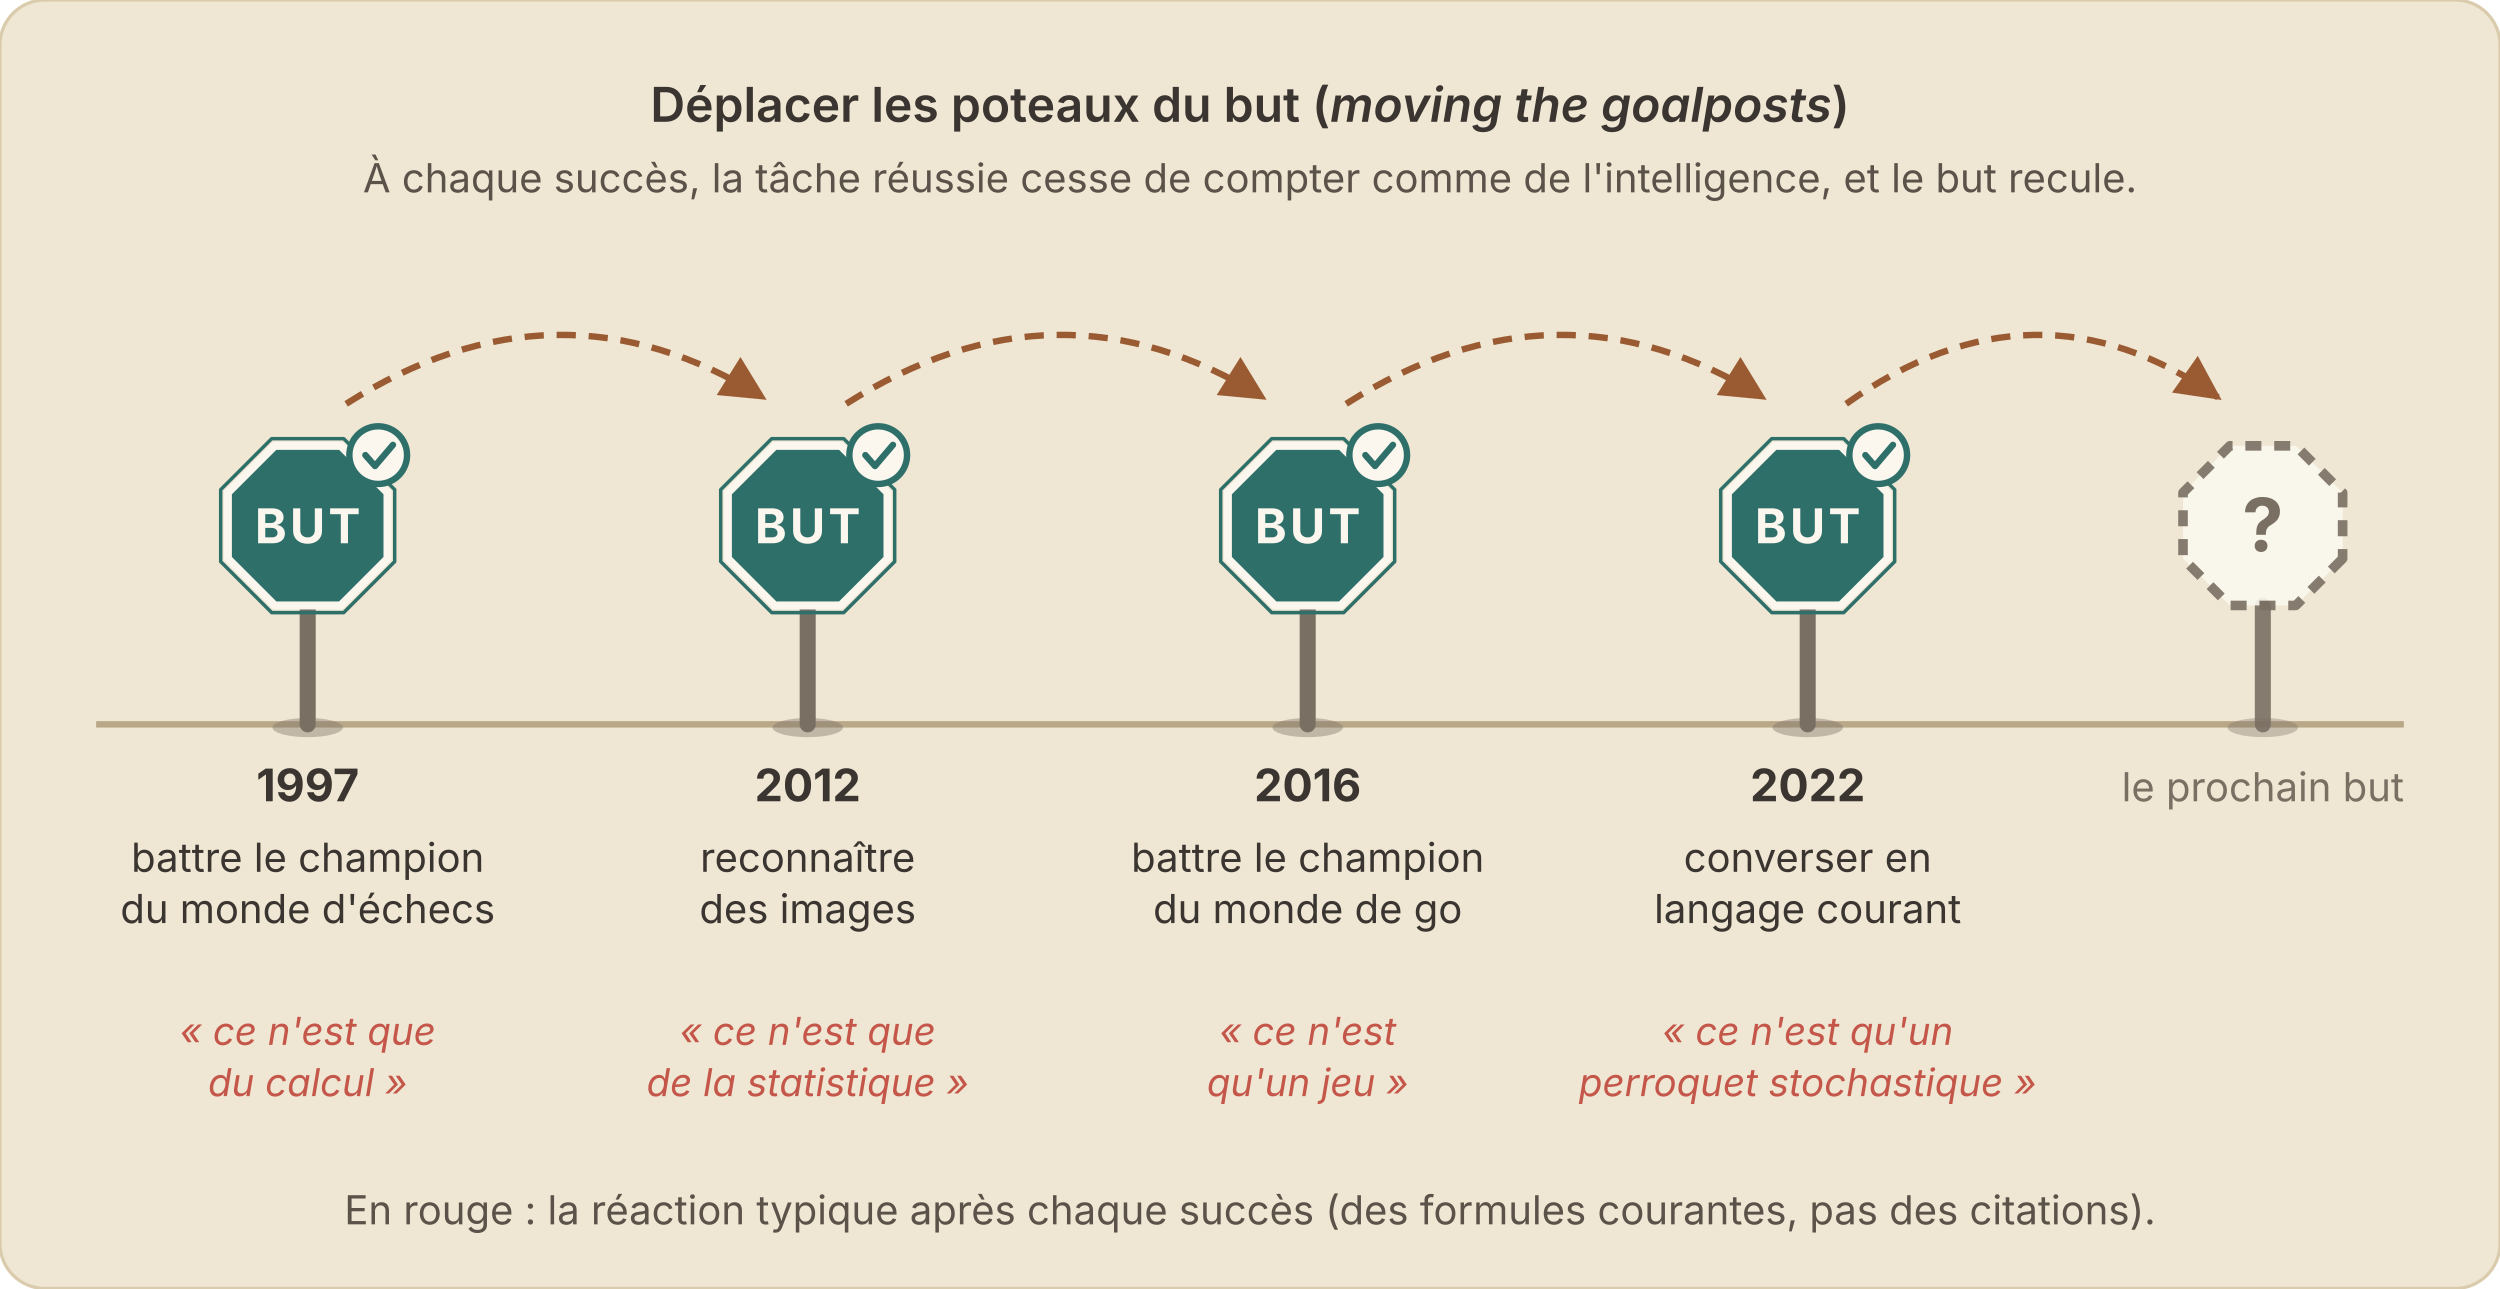
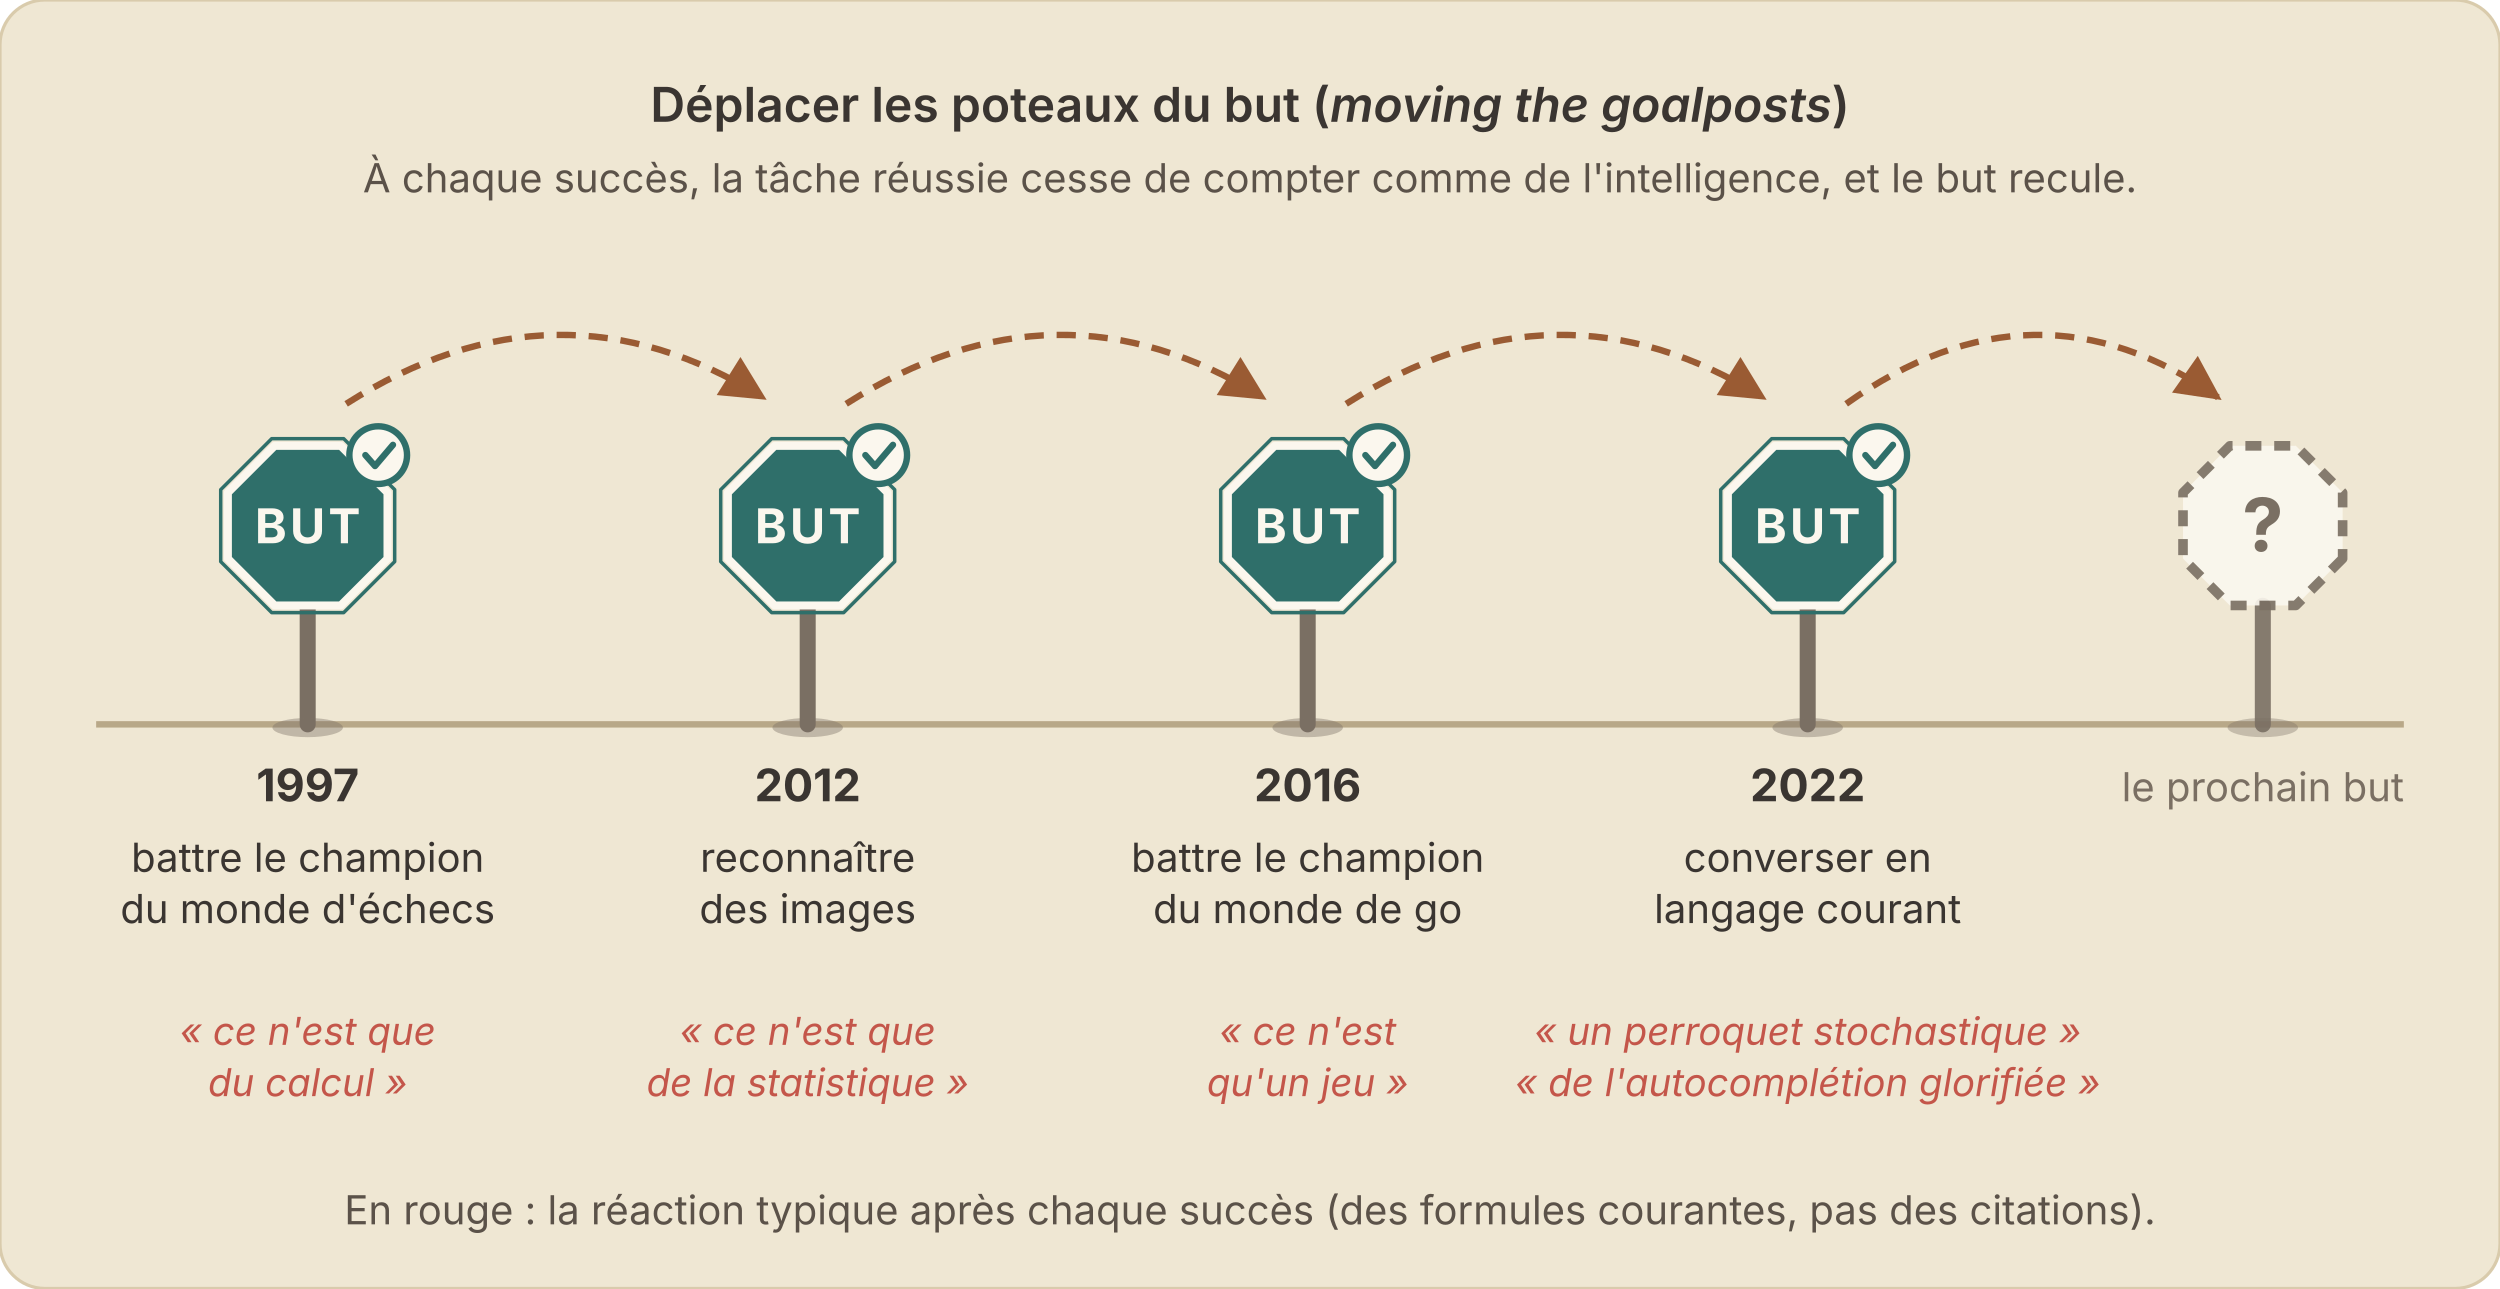
<svg xmlns="http://www.w3.org/2000/svg" viewBox="0 0 780 402" role="img" font-family="system-ui, -apple-system, sans-serif">
  <defs>
    <marker id="pointe" viewBox="0 0 10 10" refX="9" refY="5" markerWidth="7" markerHeight="7" orient="auto">
      <path d="M0 0 L10 5 L0 10 z" fill="#9a5b33" />
    </marker>
  </defs>
  <rect x="0" y="0" width="780" height="402" rx="14" fill="#efe7d3" stroke="#d9cbac" />
  <text x="390.0" y="38" font-size="15" fill="#3a3531" text-anchor="middle" font-weight="600">Déplacer les poteaux du but (<tspan font-style="italic">moving the goalposts</tspan>)</text>
  <text x="390.0" y="60" font-size="12.5" fill="#5b5249" text-anchor="middle">À chaque succès, la tâche réussie cesse de compter comme de l'intelligence, et le but recule.</text>
  <line x1="30" y1="226" x2="750" y2="226" stroke="#b8a888" stroke-width="2" />
  <path d="M108 126 Q174.0 84 238 124" fill="none" stroke="#9a5b33" stroke-width="2" stroke-dasharray="6 4" marker-end="url(#pointe)" />
  <path d="M264 126 Q330.0 84 394 124" fill="none" stroke="#9a5b33" stroke-width="2" stroke-dasharray="6 4" marker-end="url(#pointe)" />
  <path d="M420 126 Q486.0 84 550 124" fill="none" stroke="#9a5b33" stroke-width="2" stroke-dasharray="6 4" marker-end="url(#pointe)" />
  <path d="M576 126 Q635.0 84 692 124" fill="none" stroke="#9a5b33" stroke-width="2" stroke-dasharray="6 4" marker-end="url(#pointe)" />
  <line x1="96" y1="226" x2="96" y2="189" stroke="#7a6f63" stroke-width="5" stroke-linecap="round" opacity="1.0" />
  <ellipse cx="96" cy="227" rx="11" ry="3" fill="#7a6f63" opacity="0.4" />
  <polygon points="120.9,174.3 106.3,188.9 85.7,188.9 71.1,174.3 71.1,153.7 85.7,139.1 106.3,139.1 120.9,153.7" fill="#2f6f6a" stroke="#fbf7ee" stroke-width="2.5" stroke-linejoin="round" />
  <polygon points="120.9,174.3 106.3,188.9 85.7,188.9 71.1,174.3 71.1,153.7 85.7,139.1 106.3,139.1 120.9,153.7" fill="none" stroke="#2f6f6a" stroke-width="1" stroke-linejoin="round" transform="translate(96 164) scale(1.09) translate(-96 -164)" />
  <text x="96" y="169.5" font-size="15" fill="#fbf7ee" text-anchor="middle" font-weight="700" letter-spacing="1">BUT</text>
  <text x="96" y="250" font-size="14" fill="#3a3531" text-anchor="middle" font-weight="700">1997</text>
  <text x="96" y="272" font-size="12.5" fill="#3a3531" text-anchor="middle">battre le champion</text>
  <text x="96" y="288" font-size="12.5" fill="#3a3531" text-anchor="middle">du monde d'échecs</text>
  <circle cx="118" cy="142" r="9" fill="#fbf7ee" stroke="#2f6f6a" stroke-width="2" />
  <path d="M114 142 l3 3.4 l5.6 -6.6" fill="none" stroke="#2f6f6a" stroke-width="2" stroke-linecap="round" stroke-linejoin="round" />
  <text x="96" y="326" font-size="12" fill="#c4564a" text-anchor="middle" font-style="italic">« ce n'est que</text>
  <text x="96" y="342" font-size="12" fill="#c4564a" text-anchor="middle" font-style="italic">du calcul »</text>
  <line x1="252" y1="226" x2="252" y2="189" stroke="#7a6f63" stroke-width="5" stroke-linecap="round" opacity="1.0" />
  <ellipse cx="252" cy="227" rx="11" ry="3" fill="#7a6f63" opacity="0.4" />
  <polygon points="276.9,174.3 262.3,188.9 241.7,188.9 227.1,174.3 227.1,153.7 241.7,139.1 262.3,139.1 276.9,153.7" fill="#2f6f6a" stroke="#fbf7ee" stroke-width="2.5" stroke-linejoin="round" />
  <polygon points="276.9,174.3 262.3,188.9 241.7,188.9 227.1,174.3 227.1,153.7 241.7,139.1 262.3,139.1 276.9,153.7" fill="none" stroke="#2f6f6a" stroke-width="1" stroke-linejoin="round" transform="translate(252 164) scale(1.09) translate(-252 -164)" />
  <text x="252" y="169.5" font-size="15" fill="#fbf7ee" text-anchor="middle" font-weight="700" letter-spacing="1">BUT</text>
  <text x="252" y="250" font-size="14" fill="#3a3531" text-anchor="middle" font-weight="700">2012</text>
  <text x="252" y="272" font-size="12.5" fill="#3a3531" text-anchor="middle">reconnaître</text>
  <text x="252" y="288" font-size="12.5" fill="#3a3531" text-anchor="middle">des images</text>
  <circle cx="274" cy="142" r="9" fill="#fbf7ee" stroke="#2f6f6a" stroke-width="2" />
  <path d="M270 142 l3 3.4 l5.6 -6.6" fill="none" stroke="#2f6f6a" stroke-width="2" stroke-linecap="round" stroke-linejoin="round" />
  <text x="252" y="326" font-size="12" fill="#c4564a" text-anchor="middle" font-style="italic">« ce n'est que</text>
  <text x="252" y="342" font-size="12" fill="#c4564a" text-anchor="middle" font-style="italic">de la statistique »</text>
  <line x1="408" y1="226" x2="408" y2="189" stroke="#7a6f63" stroke-width="5" stroke-linecap="round" opacity="1.0" />
  <ellipse cx="408" cy="227" rx="11" ry="3" fill="#7a6f63" opacity="0.4" />
  <polygon points="432.9,174.3 418.3,188.9 397.7,188.9 383.1,174.3 383.1,153.7 397.7,139.1 418.3,139.1 432.9,153.7" fill="#2f6f6a" stroke="#fbf7ee" stroke-width="2.5" stroke-linejoin="round" />
  <polygon points="432.9,174.3 418.3,188.9 397.7,188.9 383.1,174.3 383.1,153.7 397.7,139.1 418.3,139.1 432.9,153.7" fill="none" stroke="#2f6f6a" stroke-width="1" stroke-linejoin="round" transform="translate(408 164) scale(1.09) translate(-408 -164)" />
  <text x="408" y="169.5" font-size="15" fill="#fbf7ee" text-anchor="middle" font-weight="700" letter-spacing="1">BUT</text>
  <text x="408" y="250" font-size="14" fill="#3a3531" text-anchor="middle" font-weight="700">2016</text>
  <text x="408" y="272" font-size="12.5" fill="#3a3531" text-anchor="middle">battre le champion</text>
  <text x="408" y="288" font-size="12.5" fill="#3a3531" text-anchor="middle">du monde de go</text>
  <circle cx="430" cy="142" r="9" fill="#fbf7ee" stroke="#2f6f6a" stroke-width="2" />
  <path d="M426 142 l3 3.4 l5.6 -6.6" fill="none" stroke="#2f6f6a" stroke-width="2" stroke-linecap="round" stroke-linejoin="round" />
  <text x="408" y="326" font-size="12" fill="#c4564a" text-anchor="middle" font-style="italic">« ce n'est</text>
  <text x="408" y="342" font-size="12" fill="#c4564a" text-anchor="middle" font-style="italic">qu'un jeu »</text>
  <line x1="564" y1="226" x2="564" y2="189" stroke="#7a6f63" stroke-width="5" stroke-linecap="round" opacity="1.0" />
  <ellipse cx="564" cy="227" rx="11" ry="3" fill="#7a6f63" opacity="0.4" />
  <polygon points="588.9,174.3 574.3,188.9 553.7,188.9 539.1,174.3 539.1,153.7 553.7,139.1 574.3,139.1 588.9,153.7" fill="#2f6f6a" stroke="#fbf7ee" stroke-width="2.5" stroke-linejoin="round" />
  <polygon points="588.9,174.3 574.3,188.9 553.7,188.9 539.1,174.3 539.1,153.7 553.7,139.1 574.3,139.1 588.9,153.7" fill="none" stroke="#2f6f6a" stroke-width="1" stroke-linejoin="round" transform="translate(564 164) scale(1.09) translate(-564 -164)" />
  <text x="564" y="169.5" font-size="15" fill="#fbf7ee" text-anchor="middle" font-weight="700" letter-spacing="1">BUT</text>
  <text x="564" y="250" font-size="14" fill="#3a3531" text-anchor="middle" font-weight="700">2022</text>
  <text x="564" y="272" font-size="12.5" fill="#3a3531" text-anchor="middle">converser en</text>
  <text x="564" y="288" font-size="12.5" fill="#3a3531" text-anchor="middle">langage courant</text>
  <circle cx="586" cy="142" r="9" fill="#fbf7ee" stroke="#2f6f6a" stroke-width="2" />
  <path d="M582 142 l3 3.4 l5.6 -6.6" fill="none" stroke="#2f6f6a" stroke-width="2" stroke-linecap="round" stroke-linejoin="round" />
-   <text x="564" y="326" font-size="12" fill="#c4564a" text-anchor="middle" font-style="italic">« ce n'est qu'un</text>
-   <text x="564" y="342" font-size="12" fill="#c4564a" text-anchor="middle" font-style="italic">perroquet stochastique »</text>
+   <text x="564" y="326" font-size="12" fill="#c4564a" text-anchor="middle" font-style="italic">« un perroquet stochastique »</text>
+   <text x="564" y="342" font-size="12" fill="#c4564a" text-anchor="middle" font-style="italic">« de l'autocomplétion glorifiée »</text>
  <line x1="706" y1="226" x2="706" y2="189" stroke="#7a6f63" stroke-width="5" stroke-linecap="round" opacity="0.9" />
  <ellipse cx="706" cy="227" rx="11" ry="3" fill="#7a6f63" opacity="0.36" />
  <polygon points="730.9,174.3 716.3,188.9 695.7,188.9 681.1,174.3 681.1,153.7 695.7,139.1 716.3,139.1 730.9,153.7" fill="#fbf7ee" stroke="#7a6f63" stroke-width="3" stroke-dasharray="5 4" stroke-linejoin="round" opacity="0.9" />
  <text x="706" y="172" font-size="23" fill="#7a6f63" text-anchor="middle" font-weight="700">?</text>
  <text x="706" y="250" font-size="12.5" fill="#7a6f63" text-anchor="middle">le prochain but</text>
  <text x="390.0" y="382" font-size="12.5" fill="#5b5249" text-anchor="middle">En rouge : la réaction typique après chaque succès (des formules courantes, pas des citations).</text>
</svg>
